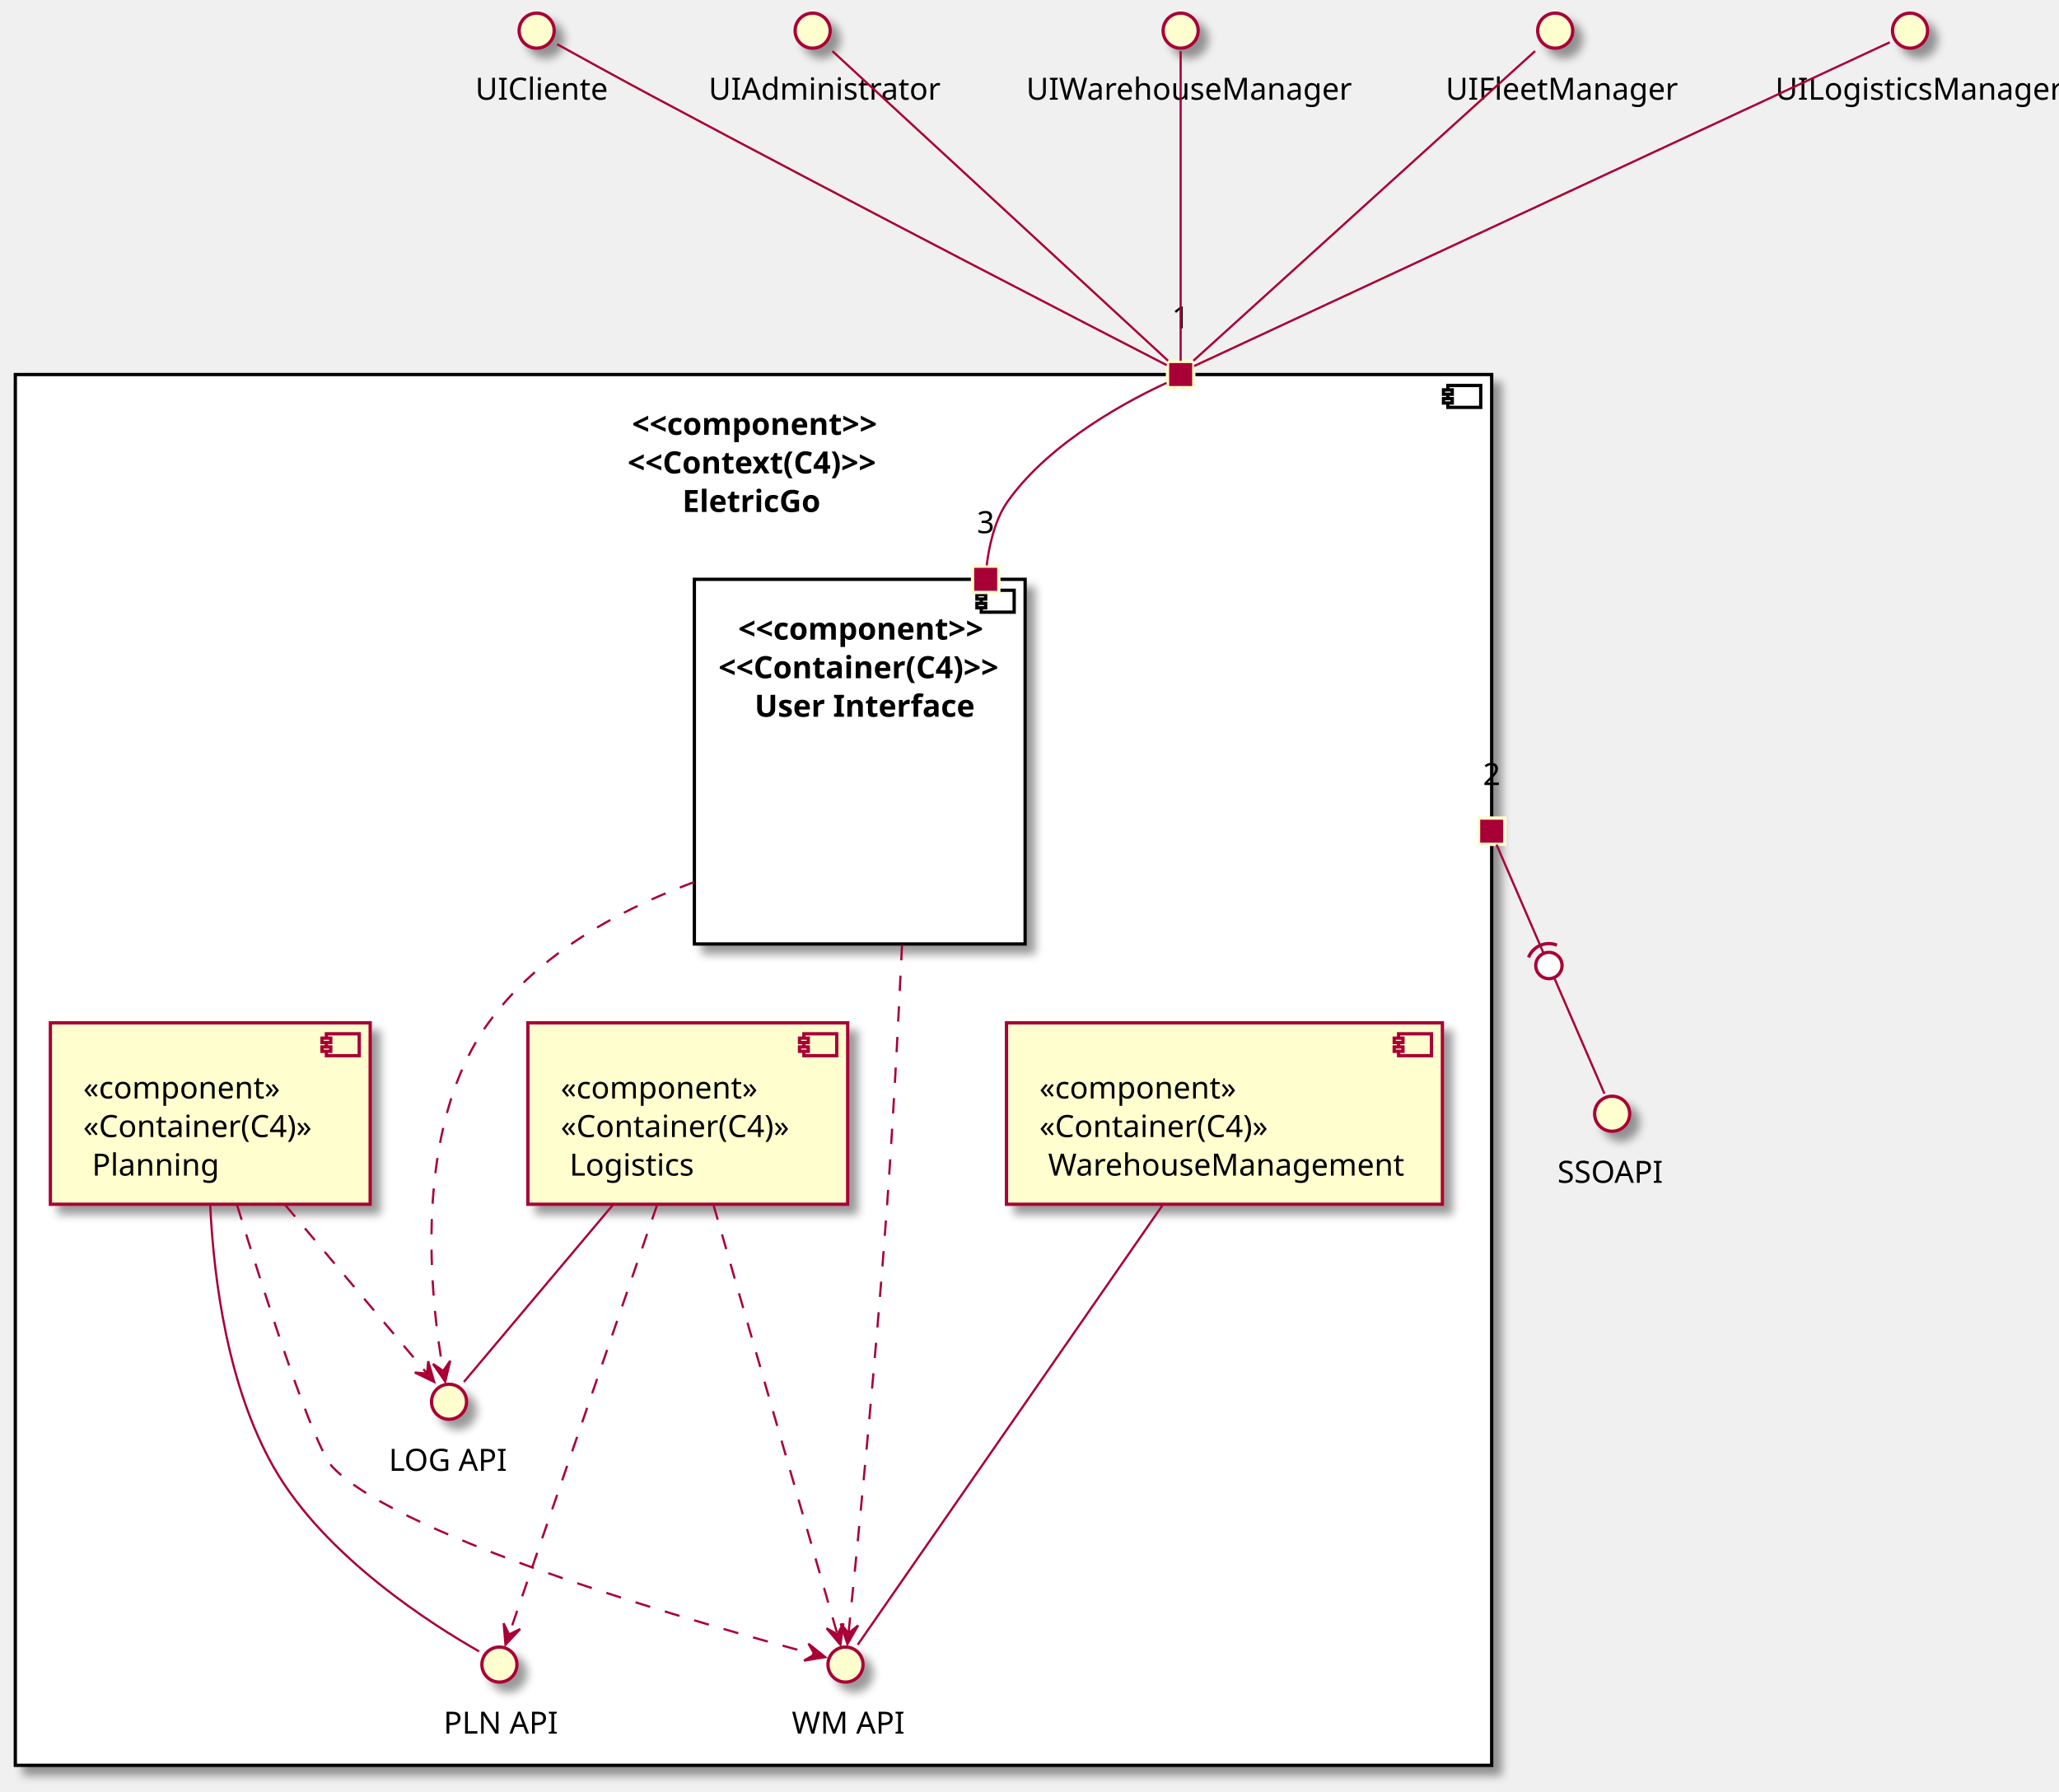
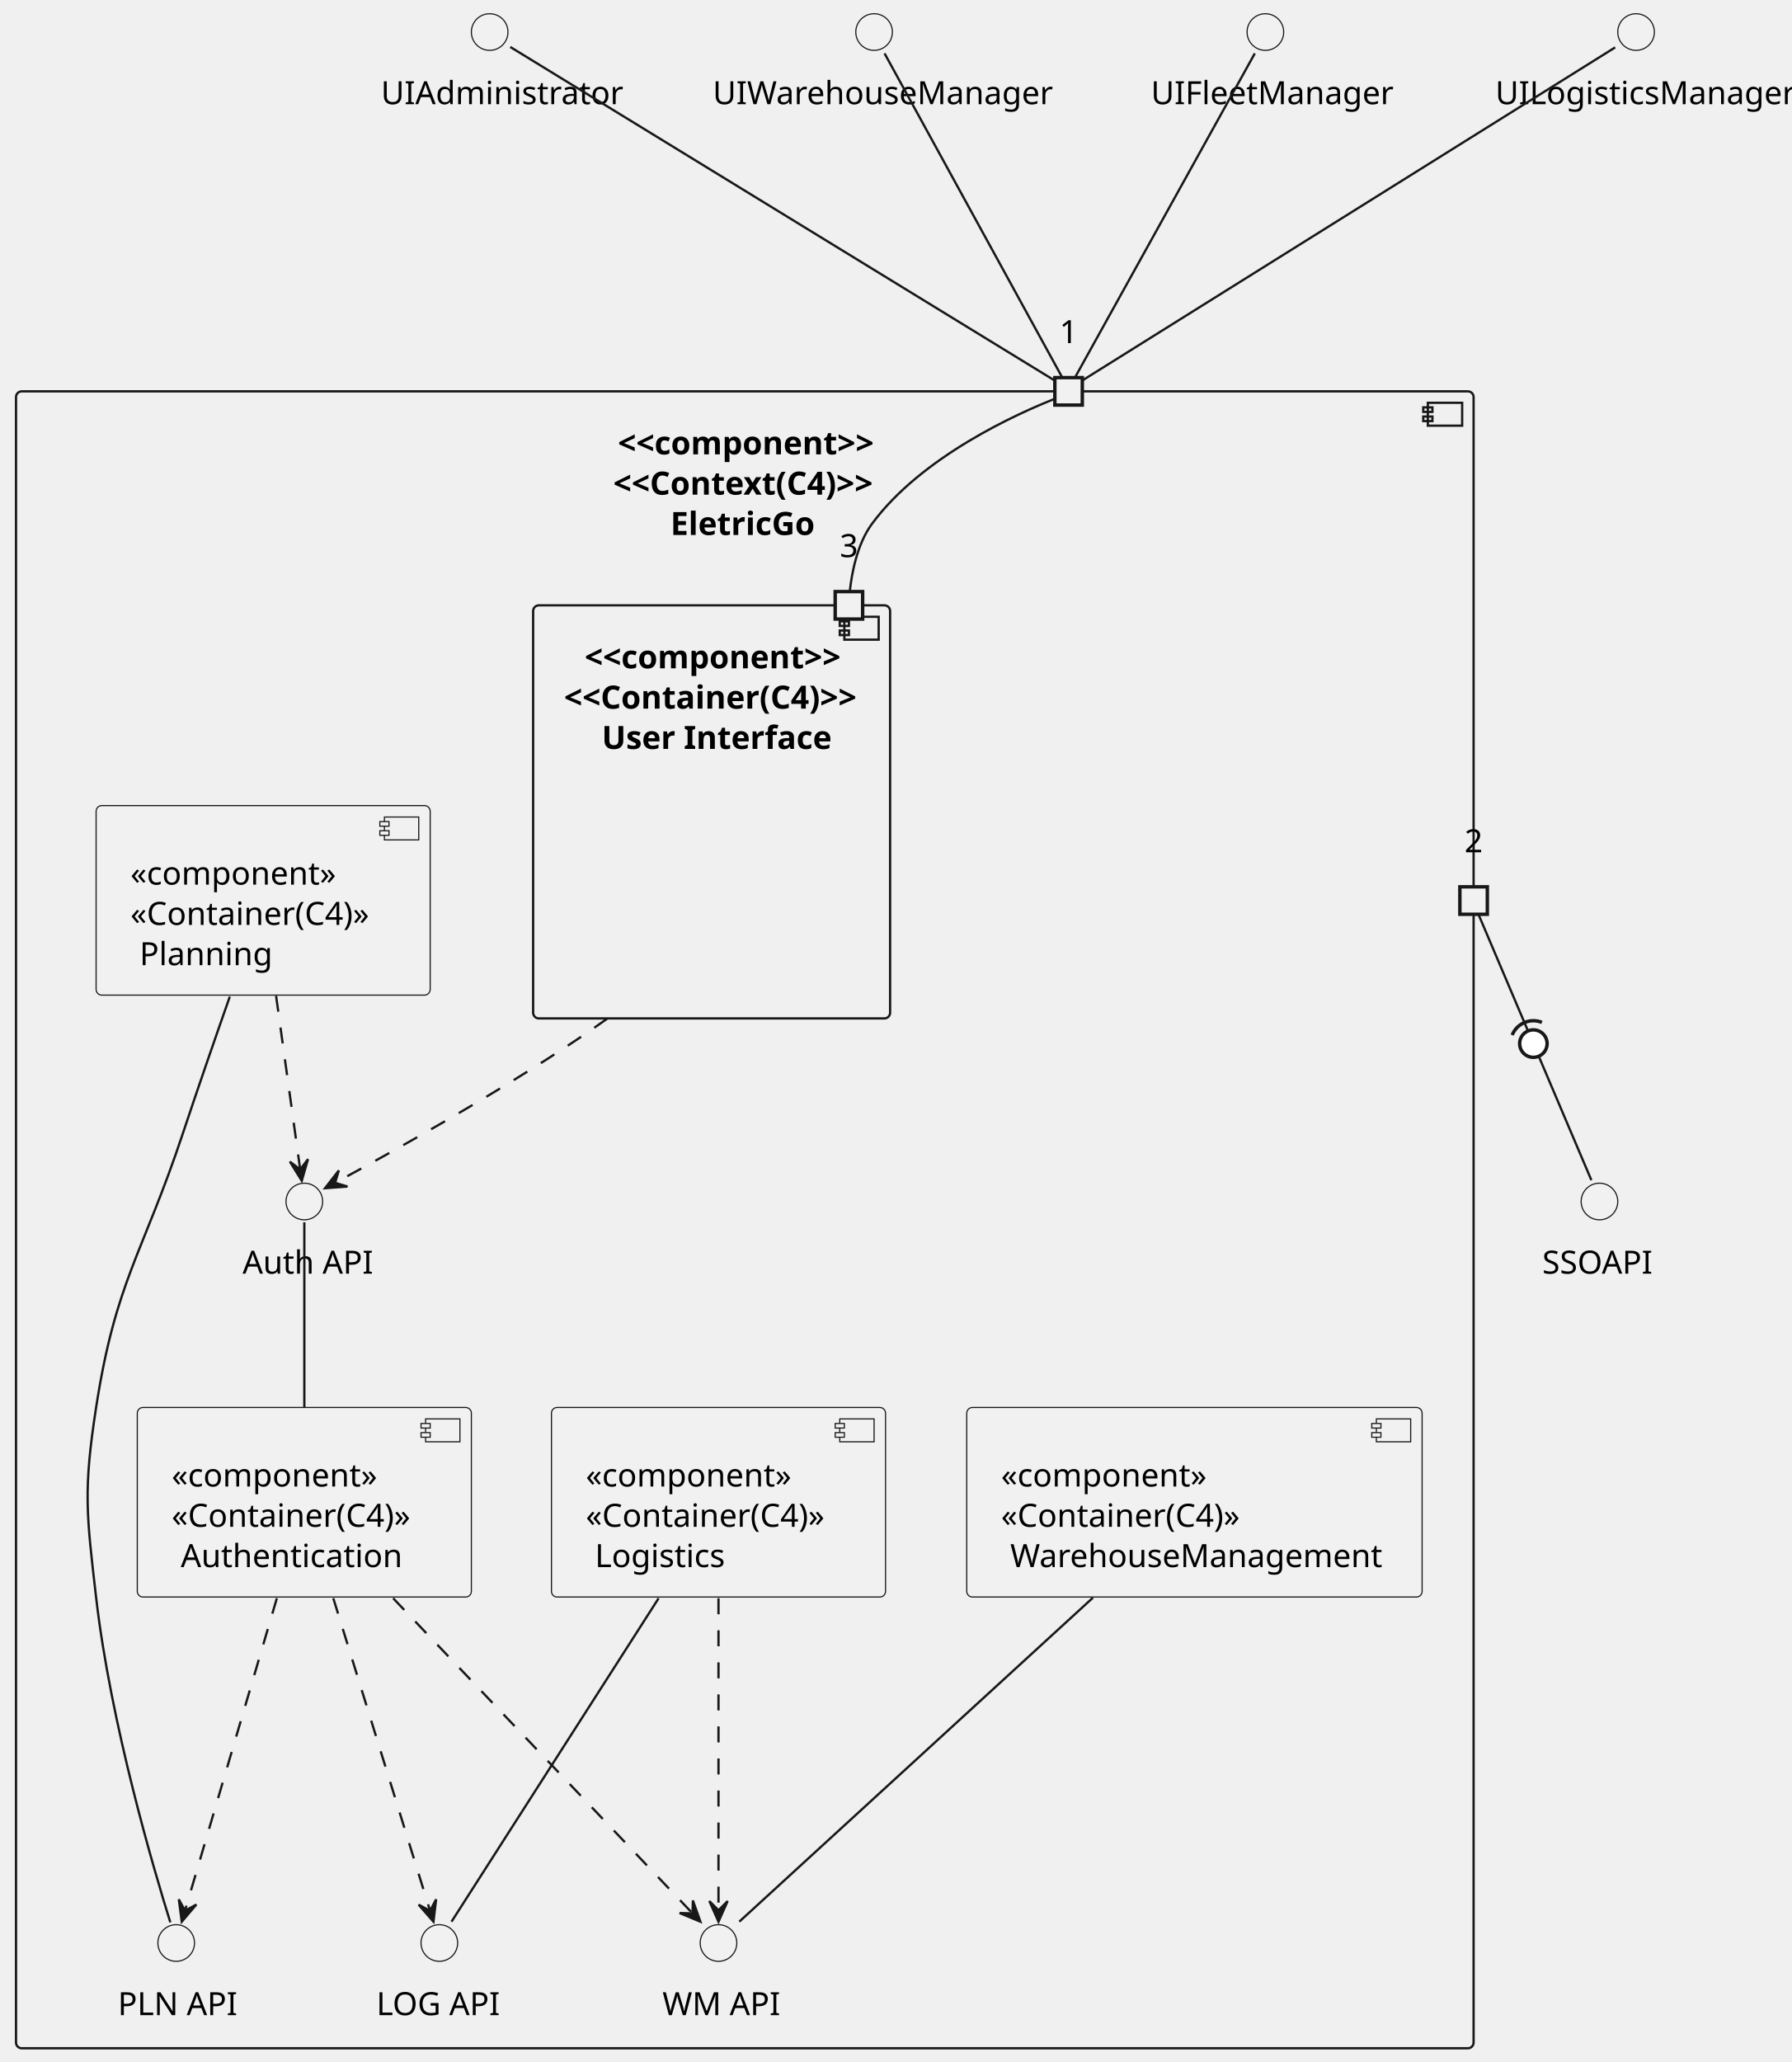
- <svg xmlns="http://www.w3.org/2000/svg" contentScriptType="application/ecmascript" contentStyleType="text/css" height="818px" preserveAspectRatio="none" style="width:940px;height:818px;background:#FFFFFF;" version="1.1" viewBox="0 0 940 818" width="940px" zoomAndPan="magnify">
-   <defs>
-     <filter height="300%" id="fj1qplhbsrum7" width="300%" x="-1" y="-1">
-       <feGaussianBlur result="blurOut" stdDeviation="2.0" />
-       <feColorMatrix in="blurOut" result="blurOut2" type="matrix" values="0 0 0 0 0 0 0 0 0 0 0 0 0 0 0 0 0 0 .4 0" />
-       <feOffset dx="4.0" dy="4.0" in="blurOut2" result="blurOut3" />
-       <feBlend in="SourceGraphic" in2="blurOut3" mode="normal" />
-     </filter>
-   </defs>
+ <svg xmlns="http://www.w3.org/2000/svg" contentStyleType="text/css" height="901px" preserveAspectRatio="none" style="width:783px;height:901px;background:#FFFFFF;" version="1.1" viewBox="0 0 783 901" width="783px" zoomAndPan="magnify">
+   <defs />
  <g>
-     <rect fill="#FFFFFF" filter="url(#fj1qplhbsrum7)" height="635" style="stroke:#000000;stroke-width:1.5;" width="674" x="7" y="171" />
-     <rect fill="#FFFFFF" height="10" style="stroke:#000000;stroke-width:1.5;" width="15" x="661" y="176" />
-     <rect fill="#FFFFFF" height="2" style="stroke:#000000;stroke-width:1.5;" width="4" x="659" y="178" />
-     <rect fill="#FFFFFF" height="2" style="stroke:#000000;stroke-width:1.5;" width="4" x="659" y="182" />
-     <text fill="#000000" font-family="sans-serif" font-size="14" font-weight="bold" lengthAdjust="spacing" textLength="111" x="288.5" y="198.533">&lt;&lt;component&gt;&gt;</text>
-     <text fill="#000000" font-family="sans-serif" font-size="14" font-weight="bold" lengthAdjust="spacing" textLength="115" x="286.5" y="216.143">&lt;&lt;Context(C4)&gt;&gt;</text>
-     <text fill="#000000" font-family="sans-serif" font-size="14" font-weight="bold" lengthAdjust="spacing" textLength="65" x="311.5" y="233.752">EletricGo</text>
-     <rect fill="#FFFFFF" filter="url(#fj1qplhbsrum7)" height="166.5" style="stroke:#000000;stroke-width:1.5;" width="151" x="317" y="264.5" />
-     <rect fill="#FFFFFF" height="10" style="stroke:#000000;stroke-width:1.5;" width="15" x="448" y="269.5" />
-     <rect fill="#FFFFFF" height="2" style="stroke:#000000;stroke-width:1.5;" width="4" x="446" y="271.5" />
-     <rect fill="#FFFFFF" height="2" style="stroke:#000000;stroke-width:1.5;" width="4" x="446" y="275.5" />
-     <text fill="#000000" font-family="sans-serif" font-size="14" font-weight="bold" lengthAdjust="spacing" textLength="111" x="337" y="292.033">&lt;&lt;component&gt;&gt;</text>
-     <text fill="#000000" font-family="sans-serif" font-size="14" font-weight="bold" lengthAdjust="spacing" textLength="129" x="328" y="309.643">&lt;&lt;Container(C4)&gt;&gt;</text>
-     <text fill="#000000" font-family="sans-serif" font-size="14" font-weight="bold" lengthAdjust="spacing" textLength="100" x="344.5" y="327.252">User Interface</text>
-     <rect fill="#FEFECE" filter="url(#fj1qplhbsrum7)" height="82.828" style="stroke:#A80036;stroke-width:1.5;" width="199" x="459.5" y="467" />
-     <rect fill="#FEFECE" height="10" style="stroke:#A80036;stroke-width:1.5;" width="15" x="638.5" y="472" />
-     <rect fill="#FEFECE" height="2" style="stroke:#A80036;stroke-width:1.5;" width="4" x="636.5" y="474" />
-     <rect fill="#FEFECE" height="2" style="stroke:#A80036;stroke-width:1.5;" width="4" x="636.5" y="478" />
-     <text fill="#000000" font-family="sans-serif" font-size="14" lengthAdjust="spacing" textLength="86" x="474.5" y="501.533">«component»</text>
-     <text fill="#000000" font-family="sans-serif" font-size="14" lengthAdjust="spacing" textLength="106" x="474.5" y="519.143">«Container(C4)»</text>
-     <text fill="#000000" font-family="sans-serif" font-size="14" lengthAdjust="spacing" textLength="155" x="478.5" y="536.752">WarehouseManagement</text>
-     <rect fill="#FEFECE" filter="url(#fj1qplhbsrum7)" height="82.828" style="stroke:#A80036;stroke-width:1.5;" width="146" x="241" y="467" />
-     <rect fill="#FEFECE" height="10" style="stroke:#A80036;stroke-width:1.5;" width="15" x="367" y="472" />
-     <rect fill="#FEFECE" height="2" style="stroke:#A80036;stroke-width:1.5;" width="4" x="365" y="474" />
-     <rect fill="#FEFECE" height="2" style="stroke:#A80036;stroke-width:1.5;" width="4" x="365" y="478" />
-     <text fill="#000000" font-family="sans-serif" font-size="14" lengthAdjust="spacing" textLength="86" x="256" y="501.533">«component»</text>
-     <text fill="#000000" font-family="sans-serif" font-size="14" lengthAdjust="spacing" textLength="106" x="256" y="519.143">«Container(C4)»</text>
-     <text fill="#000000" font-family="sans-serif" font-size="14" lengthAdjust="spacing" textLength="55" x="260" y="536.752">Logistics</text>
-     <rect fill="#FEFECE" filter="url(#fj1qplhbsrum7)" height="82.828" style="stroke:#A80036;stroke-width:1.5;" width="146" x="23" y="467" />
-     <rect fill="#FEFECE" height="10" style="stroke:#A80036;stroke-width:1.5;" width="15" x="149" y="472" />
-     <rect fill="#FEFECE" height="2" style="stroke:#A80036;stroke-width:1.5;" width="4" x="147" y="474" />
-     <rect fill="#FEFECE" height="2" style="stroke:#A80036;stroke-width:1.5;" width="4" x="147" y="478" />
-     <text fill="#000000" font-family="sans-serif" font-size="14" lengthAdjust="spacing" textLength="86" x="38" y="501.533">«component»</text>
-     <text fill="#000000" font-family="sans-serif" font-size="14" lengthAdjust="spacing" textLength="106" x="38" y="519.143">«Container(C4)»</text>
-     <text fill="#000000" font-family="sans-serif" font-size="14" lengthAdjust="spacing" textLength="55" x="42" y="536.752">Planning</text>
-     <ellipse cx="386" cy="760" fill="#FEFECE" filter="url(#fj1qplhbsrum7)" rx="8" ry="8" style="stroke:#A80036;stroke-width:1.5;" />
-     <text fill="#000000" font-family="sans-serif" font-size="14" lengthAdjust="spacing" textLength="49" x="361.5" y="791.533">WM API</text>
-     <ellipse cx="205" cy="640" fill="#FEFECE" filter="url(#fj1qplhbsrum7)" rx="8" ry="8" style="stroke:#A80036;stroke-width:1.5;" />
-     <text fill="#000000" font-family="sans-serif" font-size="14" lengthAdjust="spacing" textLength="55" x="177.5" y="671.533">LOG API</text>
-     <ellipse cx="228" cy="760" fill="#FEFECE" filter="url(#fj1qplhbsrum7)" rx="8" ry="8" style="stroke:#A80036;stroke-width:1.5;" />
-     <text fill="#000000" font-family="sans-serif" font-size="14" lengthAdjust="spacing" textLength="51" x="202.5" y="791.533">PLN API</text>
-     <text fill="#000000" font-family="sans-serif" font-size="14" lengthAdjust="spacing" textLength="8" x="535" y="149.924">1</text>
-     <rect fill="#A80036" height="12" style="stroke:#FEFECE;stroke-width:1.5;" width="12" x="533" y="165" />
-     <text fill="#000000" font-family="sans-serif" font-size="14" lengthAdjust="spacing" textLength="8" x="677" y="358.424">2</text>
-     <rect fill="#A80036" height="12" style="stroke:#FEFECE;stroke-width:1.5;" width="12" x="675" y="373.5" />
-     <text fill="#000000" font-family="sans-serif" font-size="14" lengthAdjust="spacing" textLength="8" x="446" y="243.424">3</text>
-     <rect fill="#A80036" height="12" style="stroke:#FEFECE;stroke-width:1.5;" width="12" x="444" y="258.5" />
-     <ellipse cx="245" cy="14" fill="#FEFECE" filter="url(#fj1qplhbsrum7)" rx="8" ry="8" style="stroke:#A80036;stroke-width:1.5;" />
-     <text fill="#000000" font-family="sans-serif" font-size="14" lengthAdjust="spacing" textLength="56" x="217" y="45.533">UICliente</text>
-     <ellipse cx="371" cy="14" fill="#FEFECE" filter="url(#fj1qplhbsrum7)" rx="8" ry="8" style="stroke:#A80036;stroke-width:1.5;" />
-     <text fill="#000000" font-family="sans-serif" font-size="14" lengthAdjust="spacing" textLength="95" x="323.5" y="45.533">UIAdministrator</text>
-     <ellipse cx="539" cy="14" fill="#FEFECE" filter="url(#fj1qplhbsrum7)" rx="8" ry="8" style="stroke:#A80036;stroke-width:1.5;" />
-     <text fill="#000000" font-family="sans-serif" font-size="14" lengthAdjust="spacing" textLength="141" x="468.5" y="45.533">UIWarehouseManager</text>
-     <ellipse cx="710" cy="14" fill="#FEFECE" filter="url(#fj1qplhbsrum7)" rx="8" ry="8" style="stroke:#A80036;stroke-width:1.5;" />
-     <text fill="#000000" font-family="sans-serif" font-size="14" lengthAdjust="spacing" textLength="100" x="660" y="45.533">UIFleetManager</text>
-     <ellipse cx="872" cy="14" fill="#FEFECE" filter="url(#fj1qplhbsrum7)" rx="8" ry="8" style="stroke:#A80036;stroke-width:1.5;" />
-     <text fill="#000000" font-family="sans-serif" font-size="14" lengthAdjust="spacing" textLength="123" x="810.5" y="45.533">UILogisticsManager</text>
-     <ellipse cx="736" cy="508.5" fill="#FEFECE" filter="url(#fj1qplhbsrum7)" rx="8" ry="8" style="stroke:#A80036;stroke-width:1.5;" />
-     <text fill="#000000" font-family="sans-serif" font-size="14" lengthAdjust="spacing" textLength="50" x="711" y="540.033">SSOAPI</text>
-     <path d="M254.35,20.19 C264.92,26.03 282.65,35.79 298,44 C390.84,93.66 504.81,152.41 532.65,166.73 " fill="none" id="CL-1" style="stroke:#A80036;stroke-width:1.0;" />
-     <path d="M380.03,23.33 C410.43,51.38 508.49,141.86 533.27,164.71 " fill="none" id="ADM-1" style="stroke:#A80036;stroke-width:1.0;" />
-     <path d="M539,23.33 C539,51.38 539,141.86 539,164.71 " fill="none" id="MNG-1" style="stroke:#A80036;stroke-width:1.0;" />
-     <path d="M700.81,23.33 C669.87,51.38 570.05,141.86 544.83,164.71 " fill="none" id="FMNG-1" style="stroke:#A80036;stroke-width:1.0;" />
-     <path d="M862.75,19.31 C813.8,42.09 585.76,148.23 545.18,167.12 " fill="none" id="LMNG-1" style="stroke:#A80036;stroke-width:1.0;" />
-     <path d="M683.22,385.64 C691.71,405.22 722.06,475.31 732.47,499.34 " fill="none" id="2-SSOAPI" style="stroke:#A80036;stroke-width:1.0;" />
-     <path d="M710.803,431.522 A10,10 0 0 0 697.826 437.143" fill="none" style="stroke:#A80036;stroke-width:1.5;" />
-     <ellipse cx="707.125" cy="440.821" fill="#FFFFFF" rx="6" ry="6" style="stroke:#A80036;stroke-width:1.5;" />
-     <path d="M450.47,258.13 C451.32,250.91 453.68,237.97 460,229 C479.68,201.08 517.49,181.73 532.56,174.81 " fill="none" id="3-1" style="stroke:#A80036;stroke-width:1.0;" />
-     <path d="M279.81,550.12 C255.59,578.9 225.11,615.1 211.78,630.95 " fill="none" id="LG-LOG" style="stroke:#A80036;stroke-width:1.0;" />
-     <path d="M316.892,402.738 C316.723,402.8 316.553,402.863 316.384,402.926 C316.046,403.051 315.707,403.178 315.368,403.305 C314.691,403.559 314.013,403.816 313.335,404.075 C311.978,404.595 310.62,405.125 309.262,405.666 C298.397,409.998 287.506,415.046 277.043,420.921 C256.115,432.673 236.895,447.735 223,467 C187.61,516.06 196.77,594.42 202.28,625.59 " fill="none" id="UI-to-LOG" style="stroke:#A80036;stroke-width:1.0;stroke-dasharray:7.0,7.0;" />
-     <polygon fill="#A80036" points="203.26,630.84,205.546,621.26,202.345,625.924,197.681,622.723,203.26,630.84" style="stroke:#A80036;stroke-width:1.0;" />
-     <path d="M530.82,550.14 C488.88,610.62 412.71,720.47 391.57,750.96 " fill="none" id="WMNG-WM" style="stroke:#A80036;stroke-width:1.0;" />
-     <path d="M411.792,431.466 C411.776,431.799 411.761,432.133 411.745,432.469 C411.682,433.811 411.617,435.171 411.552,436.548 C411.027,447.561 410.427,459.637 409.759,472.244 C408.423,497.457 406.815,524.795 405,550 C399.68,623.86 390.83,712.18 387.41,745.44 " fill="none" id="UI-to-WM" style="stroke:#A80036;stroke-width:1.0;stroke-dasharray:7.0,7.0;" />
-     <polygon fill="#A80036" points="386.87,750.65,391.775,742.109,387.385,745.677,383.817,741.286,386.87,750.65" style="stroke:#A80036;stroke-width:1.0;" />
-     <path d="M108.24,550.21 C121.94,594.77 143.36,661.11 152,670 C184.4,703.31 325.9,743.06 371.67,755.26 " fill="none" id="PL-to-WM" style="stroke:#A80036;stroke-width:1.0;stroke-dasharray:7.0,7.0;" />
-     <polygon fill="#A80036" points="376.76,756.61,369.075,750.45,371.925,755.337,367.038,758.186,376.76,756.61" style="stroke:#A80036;stroke-width:1.0;" />
-     <path d="M325.73,550.14 C342.3,607.55 371.7,709.44 382.17,745.72 " fill="none" id="LG-to-WM" style="stroke:#A80036;stroke-width:1.0;stroke-dasharray:7.0,7.0;" />
-     <polygon fill="#A80036" points="383.68,750.96,385.034,741.205,382.297,746.155,377.347,743.418,383.68,750.96" style="stroke:#A80036;stroke-width:1.0;" />
-     <path d="M95.97,550.29 C97.61,584.35 103.95,633.11 125,670 C148.42,711.05 198.11,742.28 218.73,753.98 " fill="none" id="PL-PLN" style="stroke:#A80036;stroke-width:1.0;" />
-     <path d="M130.19,550.12 C152.52,576.65 180.16,609.49 194.8,626.88 " fill="none" id="PL-to-LOG" style="stroke:#A80036;stroke-width:1.0;stroke-dasharray:7.0,7.0;" />
-     <polygon fill="#A80036" points="198.22,630.95,195.479,621.49,194.998,627.127,189.362,626.645,198.22,630.95" style="stroke:#A80036;stroke-width:1.0;" />
-     <path d="M299.99,550.14 C280.12,607.79 244.79,710.28 232.42,746.17 " fill="none" id="LG-to-PLN" style="stroke:#A80036;stroke-width:1.0;stroke-dasharray:7.0,7.0;" />
-     <polygon fill="#A80036" points="230.77,750.96,237.489,743.759,232.403,746.234,229.928,741.147,230.77,750.96" style="stroke:#A80036;stroke-width:1.0;" />
+     <g id="cluster_c2">
+       <rect fill="none" height="724" rx="2.5" ry="2.5" style="stroke:#181818;stroke-width:1.0;" width="637" x="7" y="171" />
+       <rect fill="none" height="10" style="stroke:#181818;stroke-width:1.0;" width="15" x="624" y="176" />
+       <rect fill="none" height="2" style="stroke:#181818;stroke-width:1.0;" width="4" x="622" y="178" />
+       <rect fill="none" height="2" style="stroke:#181818;stroke-width:1.0;" width="4" x="622" y="182" />
+       <text fill="#000000" font-family="sans-serif" font-size="14" font-weight="bold" lengthAdjust="spacing" textLength="111" x="270" y="198.533">&lt;&lt;component&gt;&gt;</text>
+       <text fill="#000000" font-family="sans-serif" font-size="14" font-weight="bold" lengthAdjust="spacing" textLength="115" x="268" y="216.143">&lt;&lt;Context(C4)&gt;&gt;</text>
+       <text fill="#000000" font-family="sans-serif" font-size="14" font-weight="bold" lengthAdjust="spacing" textLength="65" x="293" y="233.752">EletricGo</text>
+     </g>
+     <g id="cluster_UI">
+       <rect fill="none" height="180.5" rx="2.5" ry="2.5" style="stroke:#181818;stroke-width:1.0;" width="156" x="233" y="264.5" />
+       <rect fill="none" height="10" style="stroke:#181818;stroke-width:1.0;" width="15" x="369" y="269.5" />
+       <rect fill="none" height="2" style="stroke:#181818;stroke-width:1.0;" width="4" x="367" y="271.5" />
+       <rect fill="none" height="2" style="stroke:#181818;stroke-width:1.0;" width="4" x="367" y="275.5" />
+       <text fill="#000000" font-family="sans-serif" font-size="14" font-weight="bold" lengthAdjust="spacing" textLength="111" x="255.5" y="292.033">&lt;&lt;component&gt;&gt;</text>
+       <text fill="#000000" font-family="sans-serif" font-size="14" font-weight="bold" lengthAdjust="spacing" textLength="129" x="246.5" y="309.643">&lt;&lt;Container(C4)&gt;&gt;</text>
+       <text fill="#000000" font-family="sans-serif" font-size="14" font-weight="bold" lengthAdjust="spacing" textLength="100" x="263" y="327.252">User Interface</text>
+     </g>
+     <g id="elem_AUTH">
+       <rect fill="#F1F1F1" height="82.828" rx="2.5" ry="2.5" style="stroke:#181818;stroke-width:0.5;" width="146" x="60" y="615" />
+       <rect fill="#F1F1F1" height="10" style="stroke:#181818;stroke-width:0.5;" width="15" x="186" y="620" />
+       <rect fill="#F1F1F1" height="2" style="stroke:#181818;stroke-width:0.5;" width="4" x="184" y="622" />
+       <rect fill="#F1F1F1" height="2" style="stroke:#181818;stroke-width:0.5;" width="4" x="184" y="626" />
+       <text fill="#000000" font-family="sans-serif" font-size="14" lengthAdjust="spacing" textLength="86" x="75" y="649.533">«component»</text>
+       <text fill="#000000" font-family="sans-serif" font-size="14" lengthAdjust="spacing" textLength="106" x="75" y="667.143">«Container(C4)»</text>
+       <text fill="#000000" font-family="sans-serif" font-size="14" lengthAdjust="spacing" textLength="90" x="79" y="684.752">Authentication</text>
+     </g>
+     <g id="elem_WMNG">
+       <rect fill="#F1F1F1" height="82.828" rx="2.5" ry="2.5" style="stroke:#181818;stroke-width:0.5;" width="199" x="422.5" y="615" />
+       <rect fill="#F1F1F1" height="10" style="stroke:#181818;stroke-width:0.5;" width="15" x="601.5" y="620" />
+       <rect fill="#F1F1F1" height="2" style="stroke:#181818;stroke-width:0.5;" width="4" x="599.5" y="622" />
+       <rect fill="#F1F1F1" height="2" style="stroke:#181818;stroke-width:0.5;" width="4" x="599.5" y="626" />
+       <text fill="#000000" font-family="sans-serif" font-size="14" lengthAdjust="spacing" textLength="86" x="437.5" y="649.533">«component»</text>
+       <text fill="#000000" font-family="sans-serif" font-size="14" lengthAdjust="spacing" textLength="106" x="437.5" y="667.143">«Container(C4)»</text>
+       <text fill="#000000" font-family="sans-serif" font-size="14" lengthAdjust="spacing" textLength="155" x="441.5" y="684.752">WarehouseManagement</text>
+     </g>
+     <g id="elem_LG">
+       <rect fill="#F1F1F1" height="82.828" rx="2.5" ry="2.5" style="stroke:#181818;stroke-width:0.5;" width="146" x="241" y="615" />
+       <rect fill="#F1F1F1" height="10" style="stroke:#181818;stroke-width:0.5;" width="15" x="367" y="620" />
+       <rect fill="#F1F1F1" height="2" style="stroke:#181818;stroke-width:0.5;" width="4" x="365" y="622" />
+       <rect fill="#F1F1F1" height="2" style="stroke:#181818;stroke-width:0.5;" width="4" x="365" y="626" />
+       <text fill="#000000" font-family="sans-serif" font-size="14" lengthAdjust="spacing" textLength="86" x="256" y="649.533">«component»</text>
+       <text fill="#000000" font-family="sans-serif" font-size="14" lengthAdjust="spacing" textLength="106" x="256" y="667.143">«Container(C4)»</text>
+       <text fill="#000000" font-family="sans-serif" font-size="14" lengthAdjust="spacing" textLength="55" x="260" y="684.752">Logistics</text>
+     </g>
+     <g id="elem_PL">
+       <rect fill="#F1F1F1" height="82.828" rx="2.5" ry="2.5" style="stroke:#181818;stroke-width:0.5;" width="146" x="42" y="352" />
+       <rect fill="#F1F1F1" height="10" style="stroke:#181818;stroke-width:0.5;" width="15" x="168" y="357" />
+       <rect fill="#F1F1F1" height="2" style="stroke:#181818;stroke-width:0.5;" width="4" x="166" y="359" />
+       <rect fill="#F1F1F1" height="2" style="stroke:#181818;stroke-width:0.5;" width="4" x="166" y="363" />
+       <text fill="#000000" font-family="sans-serif" font-size="14" lengthAdjust="spacing" textLength="86" x="57" y="386.533">«component»</text>
+       <text fill="#000000" font-family="sans-serif" font-size="14" lengthAdjust="spacing" textLength="106" x="57" y="404.143">«Container(C4)»</text>
+       <text fill="#000000" font-family="sans-serif" font-size="14" lengthAdjust="spacing" textLength="55" x="61" y="421.752">Planning</text>
+     </g>
+     <g id="elem_AUTHAPI">
+       <ellipse cx="133" cy="525" fill="#F1F1F1" rx="8" ry="8" style="stroke:#181818;stroke-width:0.5;" />
+       <text fill="#000000" font-family="sans-serif" font-size="14" lengthAdjust="spacing" textLength="54" x="106" y="556.533">Auth API</text>
+     </g>
+     <g id="elem_WMAPI">
+       <ellipse cx="314" cy="849" fill="#F1F1F1" rx="8" ry="8" style="stroke:#181818;stroke-width:0.5;" />
+       <text fill="#000000" font-family="sans-serif" font-size="14" lengthAdjust="spacing" textLength="49" x="289.5" y="880.533">WM API</text>
+     </g>
+     <g id="elem_LOGAPI">
+       <ellipse cx="192" cy="849" fill="#F1F1F1" rx="8" ry="8" style="stroke:#181818;stroke-width:0.5;" />
+       <text fill="#000000" font-family="sans-serif" font-size="14" lengthAdjust="spacing" textLength="55" x="164.5" y="880.533">LOG API</text>
+     </g>
+     <g id="elem_PLNAPI">
+       <ellipse cx="77" cy="849" fill="#F1F1F1" rx="8" ry="8" style="stroke:#181818;stroke-width:0.5;" />
+       <text fill="#000000" font-family="sans-serif" font-size="14" lengthAdjust="spacing" textLength="51" x="51.5" y="880.533">PLN API</text>
+     </g>
+     <text fill="#000000" font-family="sans-serif" font-size="14" lengthAdjust="spacing" textLength="8" x="463" y="149.924">1</text>
+     <rect fill="#F1F1F1" height="12" style="stroke:#181818;stroke-width:1.5;" width="12" x="461" y="165" />
+     <text fill="#000000" font-family="sans-serif" font-size="14" lengthAdjust="spacing" textLength="8" x="640" y="372.424">2</text>
+     <rect fill="#F1F1F1" height="12" style="stroke:#181818;stroke-width:1.5;" width="12" x="638" y="387.5" />
+     <text fill="#000000" font-family="sans-serif" font-size="14" lengthAdjust="spacing" textLength="8" x="367" y="243.424">3</text>
+     <rect fill="#F1F1F1" height="12" style="stroke:#181818;stroke-width:1.5;" width="12" x="365" y="258.5" />
+     <g id="elem_ADM">
+       <ellipse cx="214" cy="14" fill="#F1F1F1" rx="8" ry="8" style="stroke:#181818;stroke-width:0.5;" />
+       <text fill="#000000" font-family="sans-serif" font-size="14" lengthAdjust="spacing" textLength="95" x="166.5" y="45.533">UIAdministrator</text>
+     </g>
+     <g id="elem_MNG">
+       <ellipse cx="382" cy="14" fill="#F1F1F1" rx="8" ry="8" style="stroke:#181818;stroke-width:0.5;" />
+       <text fill="#000000" font-family="sans-serif" font-size="14" lengthAdjust="spacing" textLength="141" x="311.5" y="45.533">UIWarehouseManager</text>
+     </g>
+     <g id="elem_FMNG">
+       <ellipse cx="553" cy="14" fill="#F1F1F1" rx="8" ry="8" style="stroke:#181818;stroke-width:0.5;" />
+       <text fill="#000000" font-family="sans-serif" font-size="14" lengthAdjust="spacing" textLength="100" x="503" y="45.533">UIFleetManager</text>
+     </g>
+     <g id="elem_LMNG">
+       <ellipse cx="715" cy="14" fill="#F1F1F1" rx="8" ry="8" style="stroke:#181818;stroke-width:0.5;" />
+       <text fill="#000000" font-family="sans-serif" font-size="14" lengthAdjust="spacing" textLength="123" x="653.5" y="45.533">UILogisticsManager</text>
+     </g>
+     <g id="elem_SSOAPI">
+       <ellipse cx="699" cy="525" fill="#F1F1F1" rx="8" ry="8" style="stroke:#181818;stroke-width:0.5;" />
+       <text fill="#000000" font-family="sans-serif" font-size="14" lengthAdjust="spacing" textLength="50" x="674" y="556.533">SSOAPI</text>
+     </g>
+     <g id="link_ADM_1">
+       <path d="M223,20.52 C263.32,45.22 426.75,145.34 460.78,166.19 " fill="none" id="ADM-1" style="stroke:#181818;stroke-width:1.0;" />
+     </g>
+     <g id="link_MNG_1">
+       <path d="M386.57,23.33 C401.95,51.38 451.57,141.86 464.1,164.71 " fill="none" id="MNG-1" style="stroke:#181818;stroke-width:1.0;" />
+     </g>
+     <g id="link_FMNG_1">
+       <path d="M548.38,23.33 C532.82,51.38 482.62,141.86 469.93,164.71 " fill="none" id="FMNG-1" style="stroke:#181818;stroke-width:1.0;" />
+     </g>
+     <g id="link_LMNG_1">
+       <path d="M705.88,20.7 C665.86,45.72 506.29,145.44 473.08,166.2 " fill="none" id="LMNG-1" style="stroke:#181818;stroke-width:1.0;" />
+     </g>
+     <g id="link_2_SSOAPI">
+       <path d="M646.22,399.74 C654.71,419.71 685.06,491.17 695.47,515.68 " fill="none" id="2-SSOAPI" style="stroke:#181818;stroke-width:1.0;" />
+       <path d="M673.869,446.735 A10,10 0 0 0 660.852 452.264" fill="none" style="stroke:#181818;stroke-width:1.5;" />
+       <ellipse cx="670.125" cy="456.007" fill="#FFFFFF" rx="6" ry="6" style="stroke:#181818;stroke-width:1.5;" />
+     </g>
+     <g id="link_3_1">
+       <path d="M371.42,258.09 C372.21,250.83 374.5,237.84 381,229 C402.85,199.27 445.22,180.48 460.94,174.27 " fill="none" id="3-1" style="stroke:#181818;stroke-width:1.0;" />
+     </g>
+     <g id="link_AUTHAPI_AUTH">
+       <path d="M133,534.1 C133,549.99 133,586.21 133,614.98 " fill="none" id="AUTHAPI-AUTH" style="stroke:#181818;stroke-width:1.0;" />
+     </g>
+     <g id="link_LG_LOGAPI">
+       <path d="M287.83,698.37 C258.42,744.28 212.78,815.56 197.32,839.69 " fill="none" id="LG-LOGAPI" style="stroke:#181818;stroke-width:1.0;" />
+     </g>
+     <g id="link_WMNG_WMAPI">
+       <path d="M477.63,698.13 C427.52,744.03 349.51,815.47 323.1,839.67 " fill="none" id="WMNG-WMAPI" style="stroke:#181818;stroke-width:1.0;" />
+     </g>
+     <g id="link_UI_AUTHAPI">
+       <path d="M265.443,445.052 C265.326,445.135 265.21,445.218 265.094,445.301 C261.373,447.949 257.658,450.533 254,453 C216.29,478.43 169.22,504.53 146.51,516.8 " fill="none" id="UI-to-AUTHAPI" style="stroke:#181818;stroke-width:1.0;stroke-dasharray:7.0,7.0;" />
+       <polygon fill="#181818" points="142.04,519.2,151.861,518.465,146.445,516.834,148.075,511.417,142.04,519.2" style="stroke:#181818;stroke-width:1.0;" />
+     </g>
+     <g id="link_PL_AUTHAPI">
+       <path d="M120.65,435.12 C124.27,461.2 128.74,493.38 131.19,510.98 " fill="none" id="PL-to-AUTHAPI" style="stroke:#181818;stroke-width:1.0;stroke-dasharray:7.0,7.0;" />
+       <polygon fill="#181818" points="131.88,515.95,134.609,506.487,131.195,510.997,126.684,507.583,131.88,515.95" style="stroke:#181818;stroke-width:1.0;" />
+     </g>
+     <g id="link_LG_WMAPI">
+       <path d="M314,698.37 C314,741.41 314,806.75 314,834.63 " fill="none" id="LG-to-WMAPI" style="stroke:#181818;stroke-width:1.0;stroke-dasharray:7.0,7.0;" />
+       <polygon fill="#181818" points="314,839.69,318,830.69,314,834.69,310,830.69,314,839.69" style="stroke:#181818;stroke-width:1.0;" />
+     </g>
+     <g id="link_PL_PLNAPI">
+       <path d="M100.43,435.48 C94.04,453.67 86.53,475.36 80,495 C62.35,548.09 50.54,559.71 42,615 C36.37,651.46 37.78,661.35 42,698 C48.36,753.26 67.49,817.74 74.44,839.99 " fill="none" id="PL-PLNAPI" style="stroke:#181818;stroke-width:1.0;" />
+     </g>
+     <g id="link_AUTH_LOGAPI">
+       <path d="M145.66,698.37 C158.99,741.41 179.22,806.75 187.86,834.63 " fill="none" id="AUTH-to-LOGAPI" style="stroke:#181818;stroke-width:1.0;stroke-dasharray:7.0,7.0;" />
+       <polygon fill="#181818" points="189.43,839.69,190.6,829.911,187.957,834.912,182.955,832.268,189.43,839.69" style="stroke:#181818;stroke-width:1.0;" />
+     </g>
+     <g id="link_AUTH_PLNAPI">
+       <path d="M120.99,698.37 C108.33,741.41 89.13,806.75 80.93,834.63 " fill="none" id="AUTH-to-PLNAPI" style="stroke:#181818;stroke-width:1.0;stroke-dasharray:7.0,7.0;" />
+       <polygon fill="#181818" points="79.44,839.69,85.821,832.188,80.853,834.894,78.147,829.926,79.44,839.69" style="stroke:#181818;stroke-width:1.0;" />
+     </g>
+     <g id="link_AUTH_WMAPI">
+       <path d="M171.83,698.37 C213.41,742.13 276.88,808.93 302.59,835.99 " fill="none" id="AUTH-to-WMAPI" style="stroke:#181818;stroke-width:1.0;stroke-dasharray:7.0,7.0;" />
+       <polygon fill="#181818" points="306.1,839.69,302.807,830.408,302.659,836.063,297.004,835.914,306.1,839.69" style="stroke:#181818;stroke-width:1.0;" />
+     </g>
  </g>
</svg>
